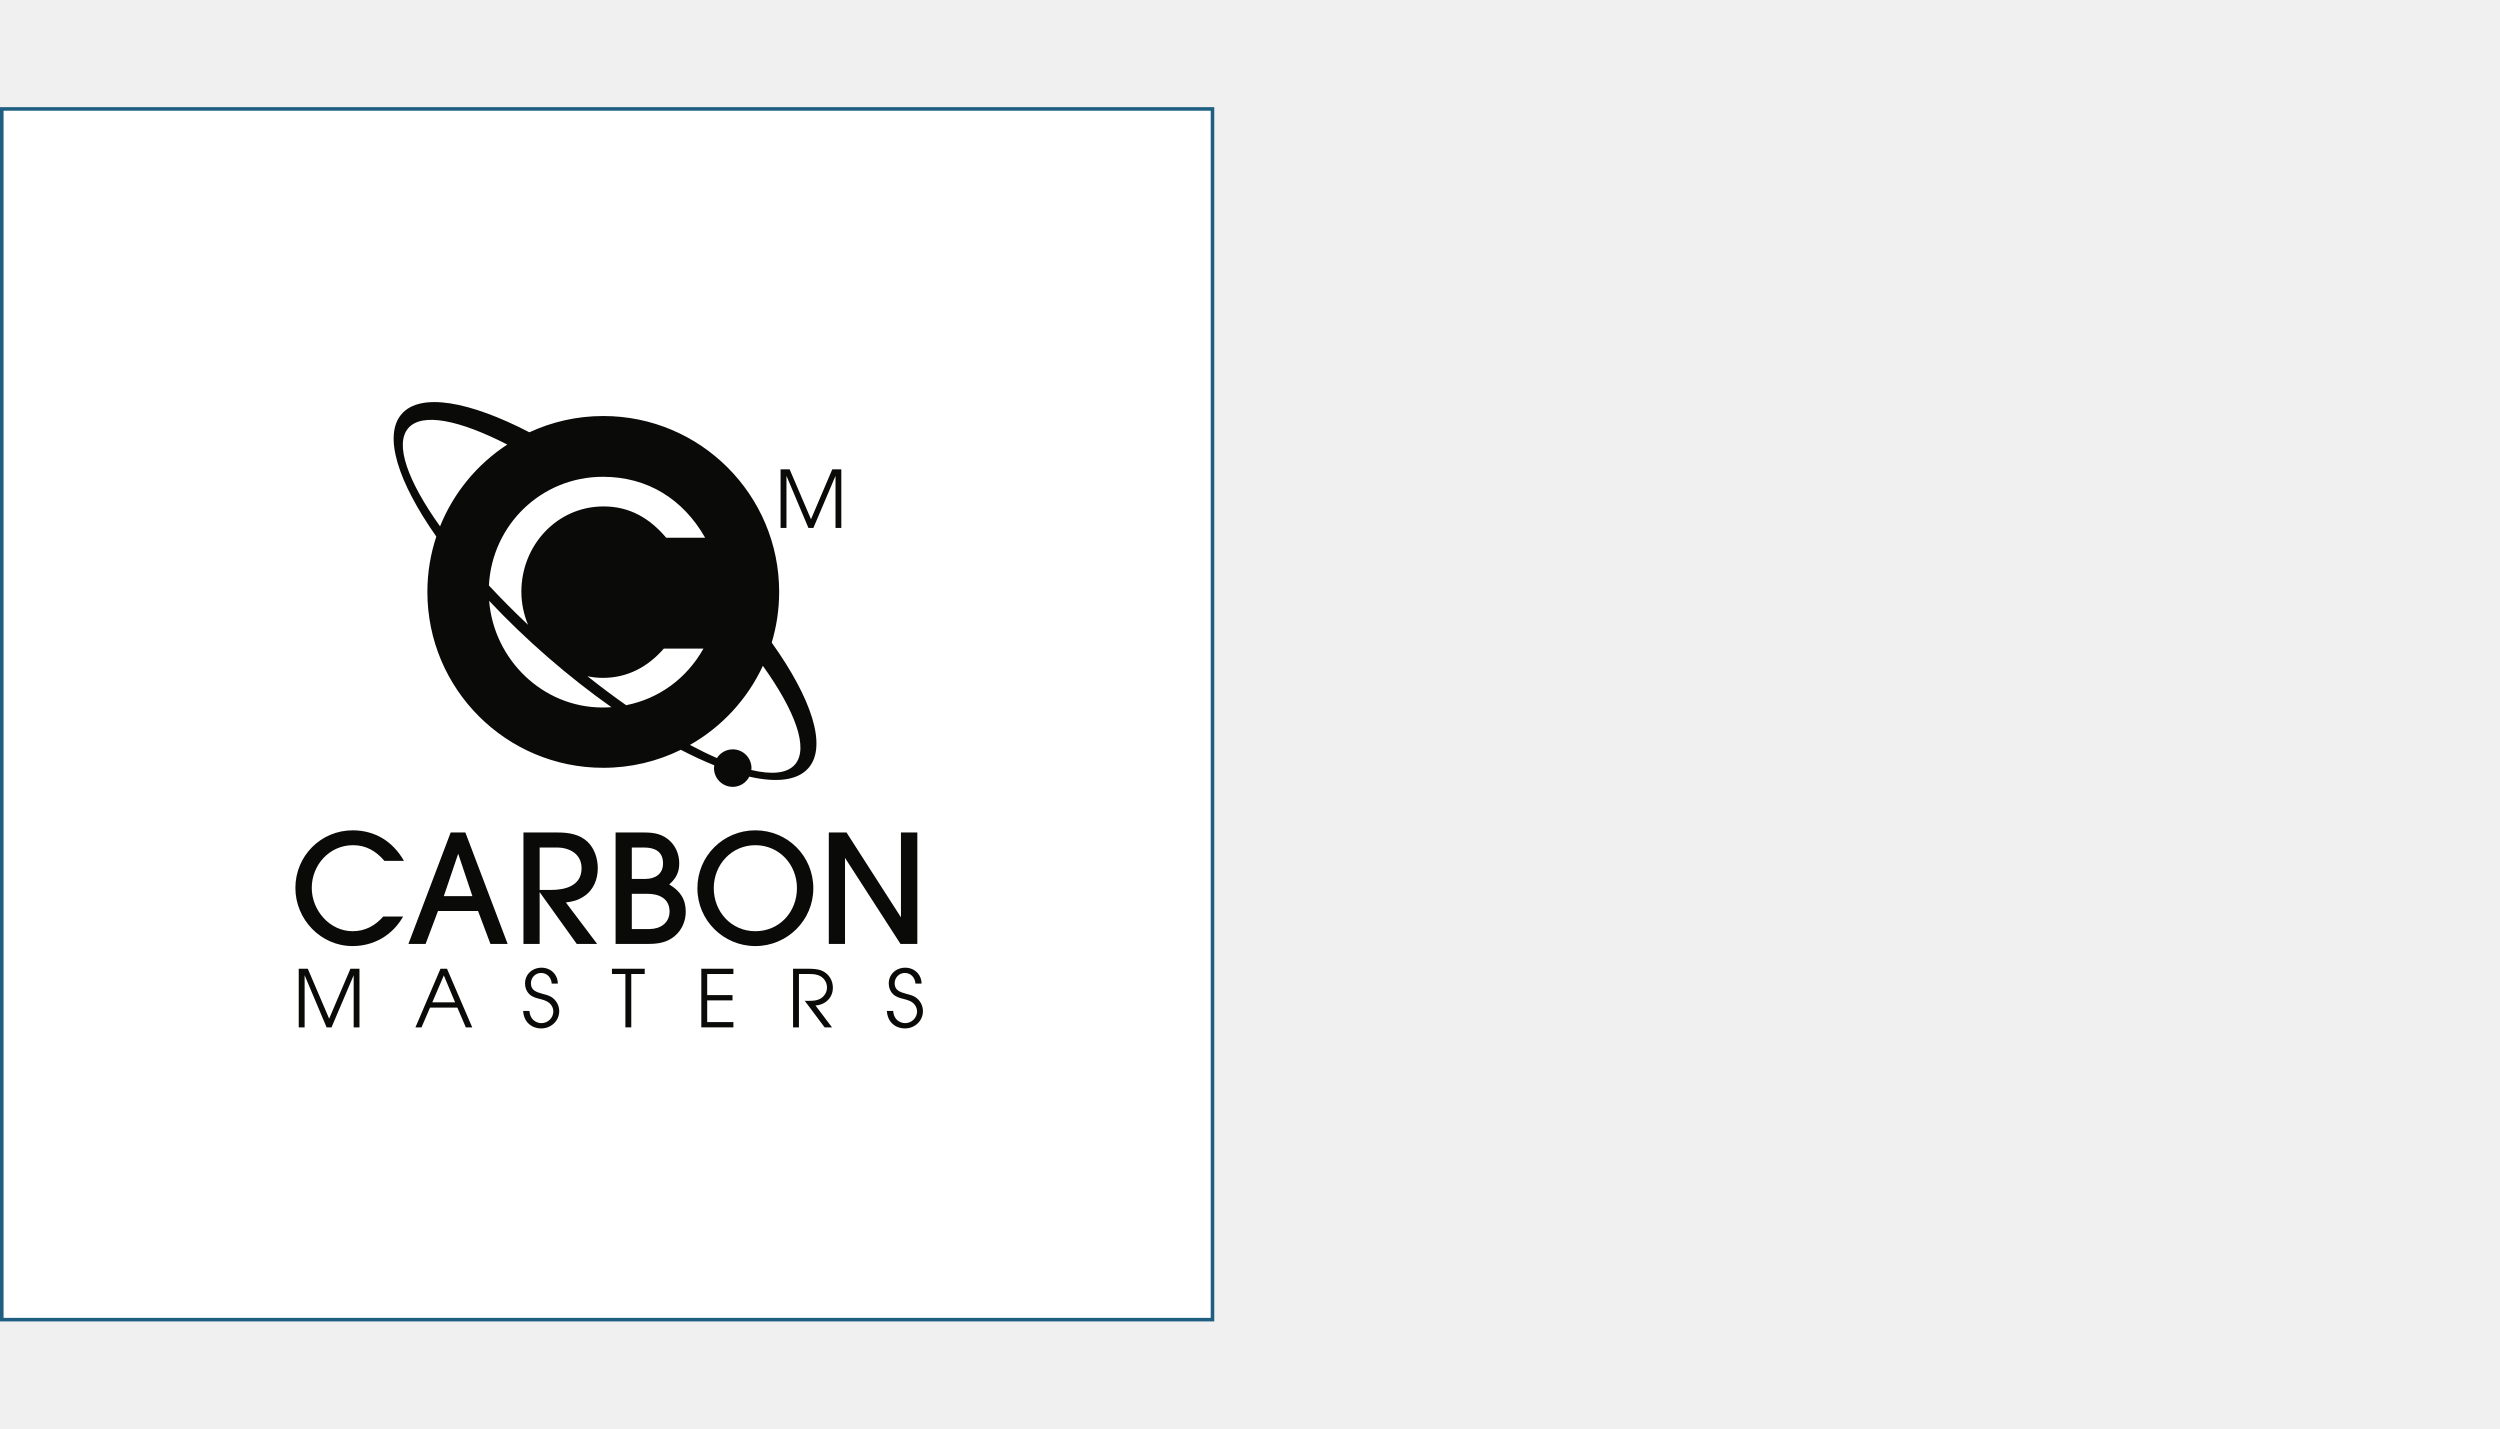
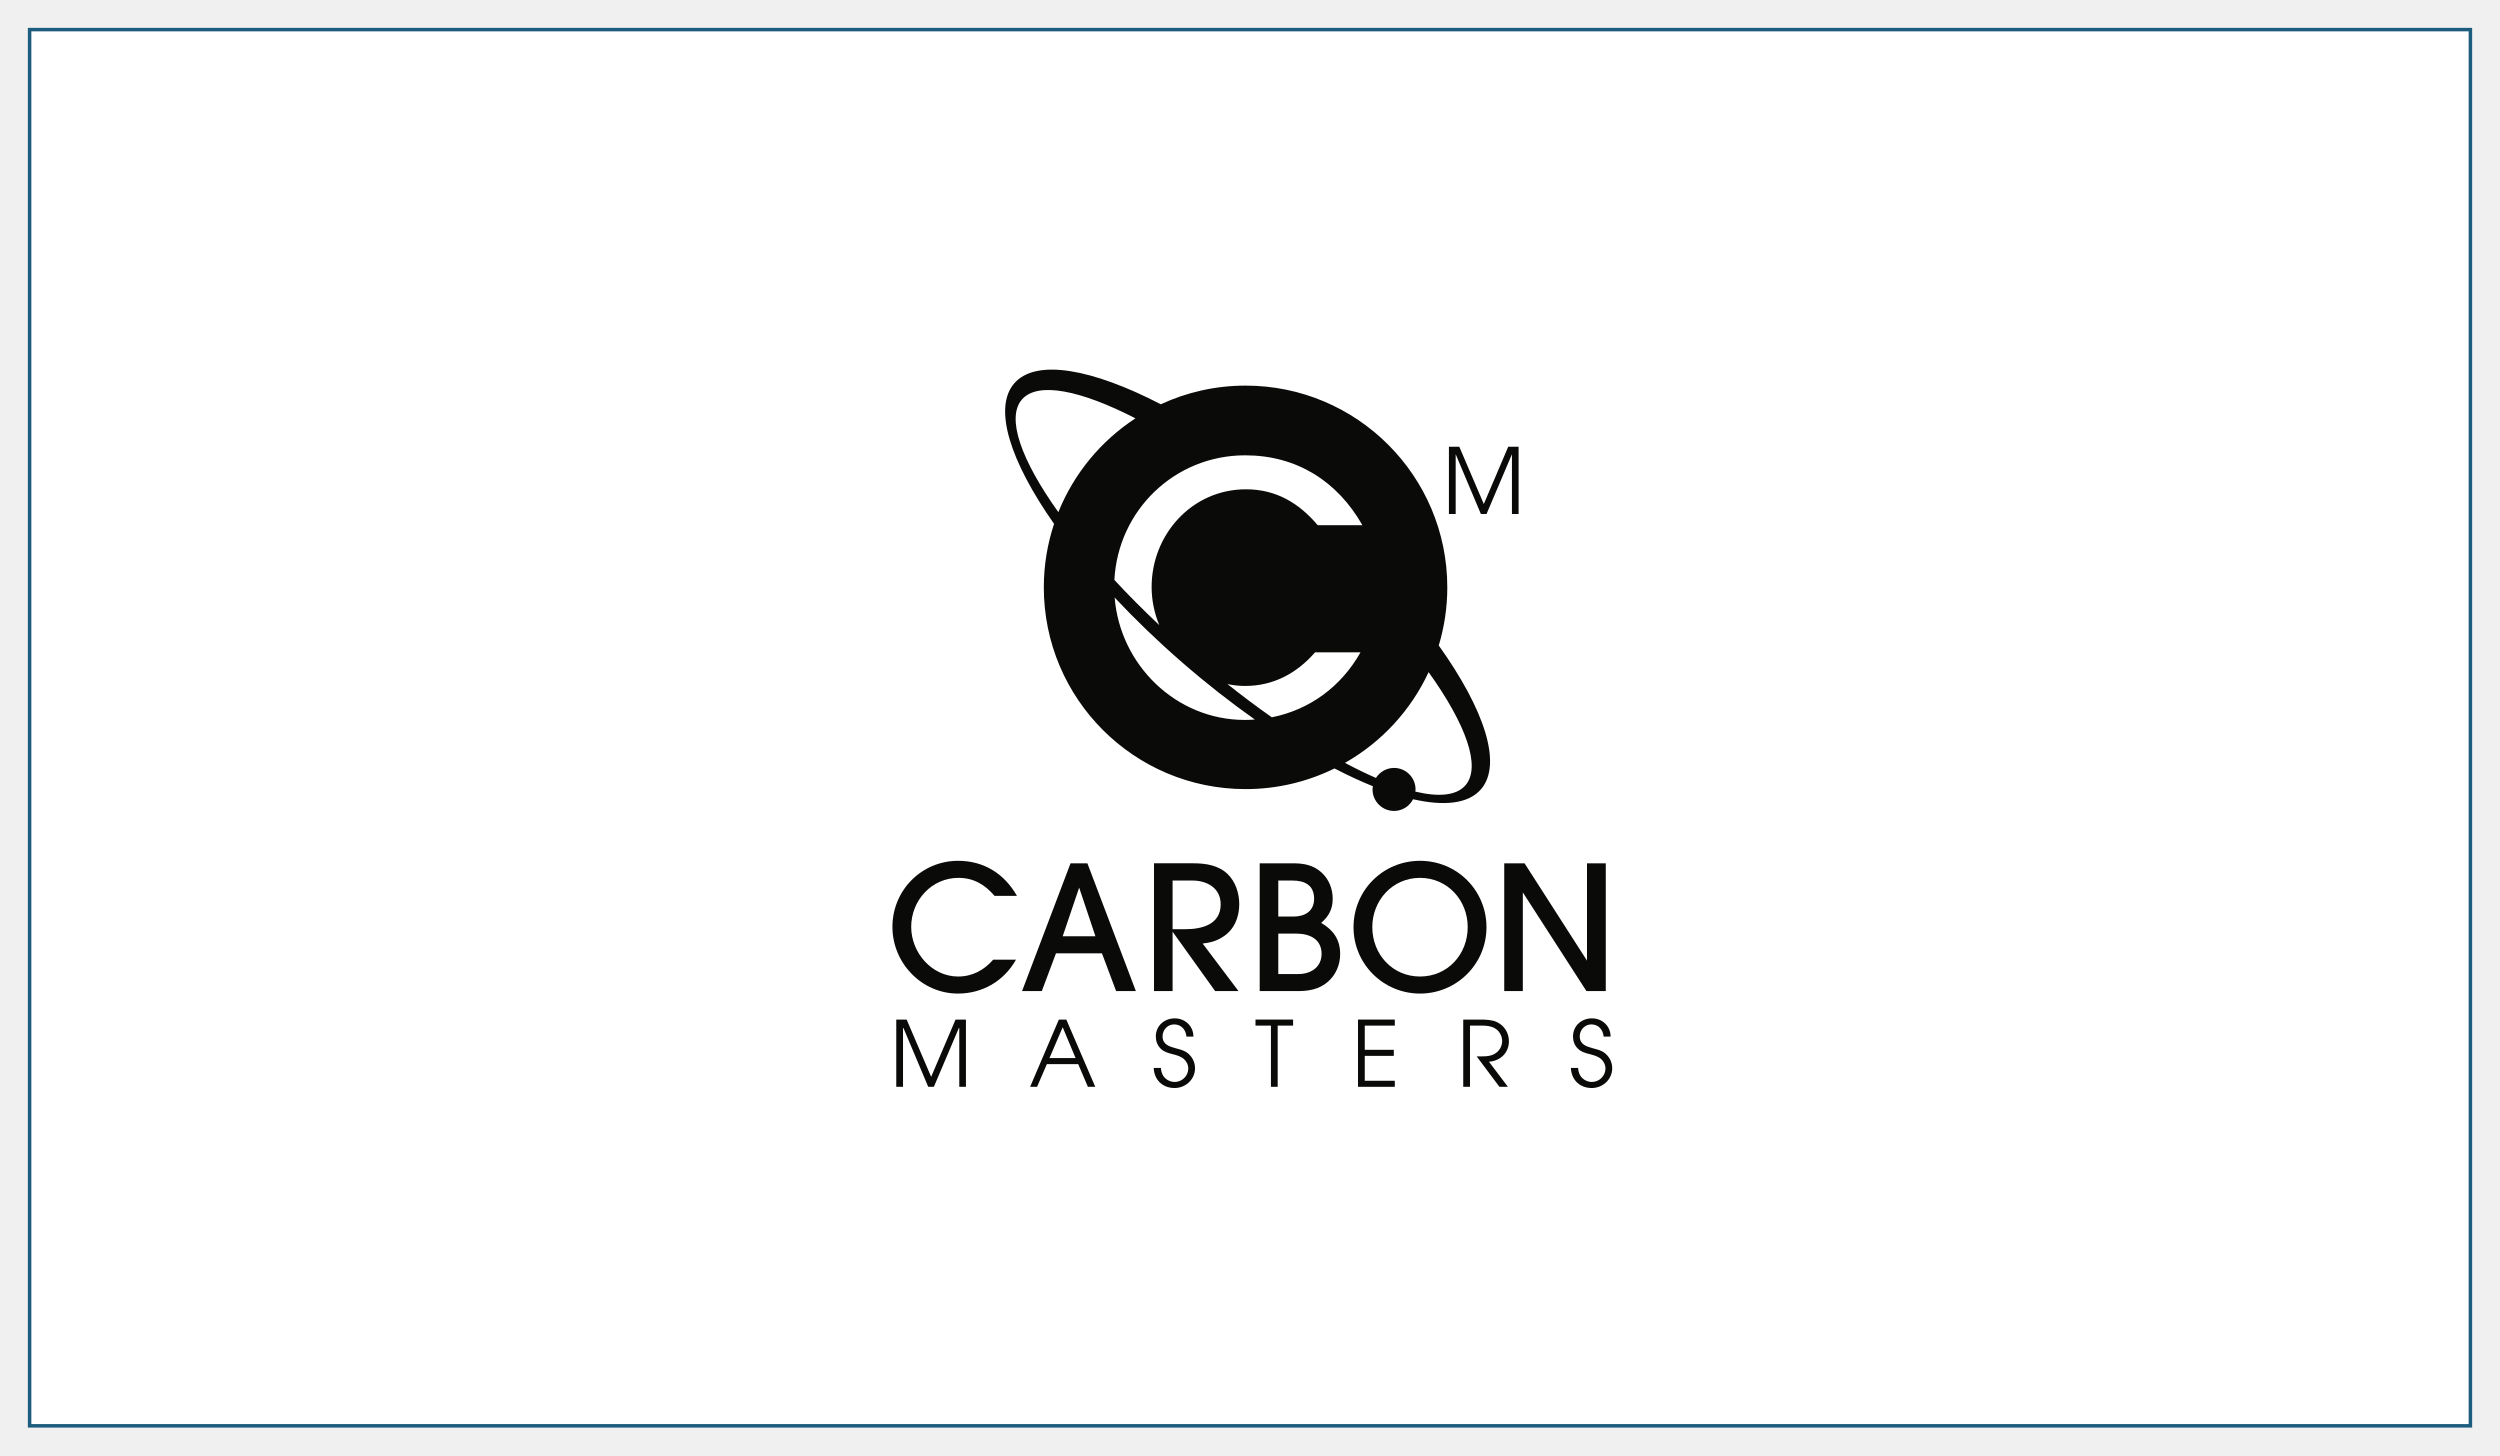
- <svg xmlns="http://www.w3.org/2000/svg" width="700px" height="400px" viewBox="0 0 700 340" version="1.1">
-   <g id="Carbon-masters" stroke="none" stroke-width="1" fill="none" fill-rule="evenodd">
-     <g id="Group-2">
-       <rect id="Rectangle" x="0" y="0" width="340" height="340" fill="white" />
-       <rect x="0.5" y="0.5" width="339" height="339" fill="none" stroke="#004970" stroke-opacity="0.88" />
-       <g id="Group" transform="translate(82, 82)" fill="#0A0B09">
-         <path d="M16.844,124.653 C20.492,124.653 23.298,126.29 25.636,129.049 L31.109,129.049 C28.022,123.624 23.017,120.491 16.751,120.491 C7.818,120.491 0.709,127.694 0.709,136.626 C0.709,145.419 7.818,152.901 16.704,152.901 C22.69,152.901 27.928,149.862 30.875,144.624 L25.309,144.624 C23.064,147.196 20.212,148.739 16.751,148.739 C10.297,148.739 5.292,142.893 5.292,136.626 C5.292,130.173 10.25,124.653 16.844,124.653" id="Fill-1" />
-         <path d="M42.272,138.917 L46.294,127.038 L50.269,138.917 L42.272,138.917 Z M44.189,121.099 L32.357,152.294 L37.174,152.294 L40.635,143.081 L51.859,143.081 L55.32,152.294 L60.137,152.294 L48.305,121.099 L44.189,121.099 Z" id="Fill-3" />
-         <path d="M72.236,137.186 L69.103,137.186 L69.103,125.307 L73.92,125.307 C77.521,125.307 80.841,127.131 80.841,131.108 C80.841,136.018 76.305,137.186 72.236,137.186 M85.378,131.108 C85.378,128.442 84.489,125.588 82.525,123.717 C80.28,121.567 77.194,121.098 74.2,121.098 L64.566,121.098 L64.566,152.293 L69.103,152.293 L69.103,137.795 L79.486,152.293 L85.191,152.293 L76.445,140.694 C78.456,140.415 79.719,140.133 81.449,139.01 C84.162,137.28 85.378,134.241 85.378,131.108" id="Fill-4" />
-         <path d="M99.862,148.132 L94.905,148.132 L94.905,138.263 L99.301,138.263 C102.528,138.263 105.475,139.573 105.475,143.22 C105.475,146.448 102.856,148.132 99.862,148.132 Z M94.905,125.308 L98.366,125.308 C101.358,125.308 103.651,126.431 103.651,129.751 C103.651,132.792 101.405,134.101 98.6,134.101 L94.905,134.101 L94.905,125.308 Z M105.382,135.644 C107.253,134.007 108.188,132.277 108.188,129.751 C108.188,127.366 107.3,125.075 105.569,123.437 C103.51,121.521 101.173,121.099 98.46,121.099 L90.368,121.099 L90.368,152.294 L99.674,152.294 C102.341,152.294 104.819,151.872 106.925,150.095 C108.936,148.411 110.01,145.886 110.01,143.267 C110.01,139.712 108.374,137.421 105.382,135.644 Z" id="Fill-5" />
-         <path d="M129.501,148.739 C122.767,148.739 117.856,143.313 117.856,136.673 C117.856,130.126 122.813,124.653 129.501,124.653 C136.189,124.653 141.146,130.079 141.146,136.673 C141.146,143.313 136.282,148.739 129.501,148.739 M145.73,136.719 C145.73,127.694 138.526,120.491 129.501,120.491 C120.476,120.491 113.272,127.694 113.272,136.719 C113.272,145.698 120.567,152.901 129.501,152.901 C138.435,152.901 145.73,145.698 145.73,136.719" id="Fill-6" />
-         <polygon id="Fill-7" points="174.852 152.294 174.852 121.099 170.268 121.099 170.268 144.856 155.023 121.099 150.065 121.099 150.065 152.294 154.602 152.294 154.602 128.208 170.13 152.294" />
-         <polygon id="Fill-8" points="10.162 173.227 4.181 159.247 1.646 159.247 1.646 175.663 3.295 175.663 3.295 161.069 9.448 175.663 10.827 175.663 17.029 161.069 17.029 175.663 18.653 175.663 18.653 159.247 16.118 159.247" />
-         <path d="M39.048,168.649 L42.272,161.118 L45.423,168.649 L39.048,168.649 Z M41.337,159.247 L34.322,175.663 L36.021,175.663 L38.408,170.126 L46.063,170.126 L48.425,175.663 L50.222,175.663 L43.158,159.247 L41.337,159.247 Z" id="Fill-9" />
-         <path d="M69.88,166.261 C68.231,165.793 66.656,165.327 66.656,163.333 C66.656,161.756 67.886,160.429 69.486,160.429 C71.234,160.429 72.341,161.733 72.489,163.406 L74.187,163.406 C74.187,160.846 72.169,158.952 69.634,158.952 C67.074,158.952 65.007,160.773 65.007,163.381 C65.007,164.489 65.376,165.523 66.164,166.311 C67.69,167.886 70.175,167.468 71.824,168.846 C72.514,169.436 72.932,170.298 72.932,171.208 C72.932,173.005 71.406,174.482 69.609,174.482 C68.797,174.482 67.96,174.162 67.37,173.619 C66.607,172.93 66.336,172.07 66.237,171.061 L64.49,171.061 C64.613,173.965 66.656,175.958 69.585,175.958 C72.267,175.958 74.581,173.865 74.581,171.136 C74.581,169.756 73.99,168.477 72.932,167.565 C71.997,166.752 71.037,166.581 69.88,166.261" id="Fill-10" />
-         <polygon id="Fill-11" points="89.342 160.723 93.109 160.723 93.109 175.662 94.757 175.662 94.757 160.723 98.523 160.723 98.523 159.246 89.342 159.246" />
-         <polygon id="Fill-12" points="114.367 175.663 123.35 175.663 123.35 174.186 116.015 174.186 116.015 168.108 123.104 168.108 123.104 166.63 116.015 166.63 116.015 160.724 123.35 160.724 123.35 159.247 114.367 159.247" />
-         <path d="M151.205,164.563 C151.205,162.52 150.122,160.749 148.275,159.862 C147.119,159.295 145.47,159.247 144.215,159.247 L140.056,159.247 L140.056,175.663 L141.704,175.663 L141.704,160.723 L144.559,160.723 C145.667,160.723 146.774,160.797 147.759,161.364 C148.866,162.002 149.556,163.209 149.556,164.489 C149.556,165.819 148.842,166.975 147.685,167.639 C146.405,168.354 144.756,168.231 143.329,168.231 L148.892,175.663 L150.959,175.663 L146.331,169.534 C149.088,169.362 151.205,167.37 151.205,164.563" id="Fill-13" />
-         <path d="M174.776,167.565 C173.84,166.752 172.88,166.581 171.724,166.26 C170.075,165.794 168.5,165.327 168.5,163.333 C168.5,161.756 169.73,160.428 171.33,160.428 C173.078,160.428 174.185,161.733 174.333,163.407 L176.031,163.407 C176.031,160.846 174.012,158.952 171.477,158.952 C168.918,158.952 166.85,160.772 166.85,163.381 C166.85,164.489 167.219,165.522 168.007,166.311 C169.533,167.885 172.019,167.467 173.669,168.846 C174.357,169.436 174.776,170.297 174.776,171.208 C174.776,173.004 173.25,174.481 171.453,174.481 C170.641,174.481 169.804,174.163 169.213,173.62 C168.451,172.93 168.179,172.069 168.081,171.061 L166.334,171.061 C166.457,173.965 168.5,175.958 171.428,175.958 C174.111,175.958 176.424,173.866 176.424,171.135 C176.424,169.756 175.834,168.477 174.776,167.565" id="Fill-14" />
-         <polygon id="Fill-15" points="151.034 19.414 145.077 33.393 139.096 19.414 136.561 19.414 136.561 35.83 138.21 35.83 138.21 21.235 144.364 35.83 145.742 35.83 151.944 21.235 151.944 35.83 153.569 35.83 153.569 19.414" />
-         <path d="M140.58,102.071 C138.405,104.569 134.111,104.967 128.361,103.599 C128.38,103.423 128.415,103.25 128.415,103.067 C128.415,100.169 126.065,97.817 123.165,97.817 C121.302,97.817 119.675,98.796 118.743,100.259 C116.348,99.217 113.819,97.987 111.186,96.583 C120.095,91.526 127.268,83.777 131.602,74.435 C140.729,87.178 144.505,97.561 140.58,102.071 M93.326,85.457 C89.772,82.958 86.146,80.254 82.484,77.346 C83.884,77.641 85.332,77.804 86.821,77.804 C93.719,77.804 99.405,74.728 103.879,69.601 L114.972,69.601 C110.212,78.064 102.45,83.645 93.326,85.457 M86.727,86.1 C69.888,86.1 56.26,72.615 54.959,56.224 C59.881,61.477 65.368,66.777 71.331,71.966 C77.298,77.158 83.306,81.857 89.189,86.006 C88.376,86.064 87.556,86.1 86.727,86.1 M86.821,21.502 C99.311,21.502 109.286,27.747 115.437,38.56 L104.531,38.56 C99.871,33.06 94.278,29.798 87.007,29.798 C73.864,29.798 63.983,40.797 63.983,53.66 C63.983,56.871 64.646,60.024 65.843,62.94 C61.925,59.247 58.266,55.56 54.894,51.933 C55.776,34.938 69.596,21.502 86.821,21.502 M41.215,35.376 C32.156,22.693 28.418,12.363 32.33,7.867 C36.168,3.456 46.592,5.571 60.034,12.476 C51.628,17.963 45.007,25.946 41.215,35.376 M136.165,53.735 C136.165,26.534 114.115,4.485 86.915,4.485 C79.523,4.485 72.518,6.124 66.226,9.041 C49.412,0.331 35.734,-2.137 30.461,3.921 C25.234,9.928 29.428,22.953 40.169,38.233 C38.553,43.109 37.665,48.317 37.665,53.735 C37.665,80.935 59.715,102.985 86.915,102.985 C94.709,102.985 102.076,101.167 108.627,97.944 C111.877,99.626 115.017,101.089 117.994,102.286 C117.955,102.544 117.915,102.8 117.915,103.067 C117.915,105.967 120.266,108.319 123.165,108.319 C125.198,108.319 126.94,107.151 127.812,105.462 C135.462,107.212 141.318,106.551 144.368,103.048 C149.687,96.936 145.244,83.554 134.079,67.927 C135.431,63.432 136.165,58.67 136.165,53.735" id="Fill-16" />
+ <svg xmlns="http://www.w3.org/2000/svg" width="718" height="418" viewBox="0 0 718 418">
+   <rect x="9" y="9" width="700" height="400" fill="white" />
+   <rect x="8.5" y="8.5" width="701" height="401" fill="none" stroke="#004970" stroke-opacity="0.88" />
+   <g transform="translate(159, 9) scale(1.176471)">
+     <g id="Carbon-masters" stroke="none" stroke-width="1" fill="none" fill-rule="evenodd">
+       <g id="Group-2">
+         <rect id="Rectangle" x="0" y="0" width="340" height="340" />
+         <g id="Group" transform="translate(82, 82)" fill="#0A0B09">
+           <path d="M16.844,124.653 C20.492,124.653 23.298,126.29 25.636,129.049 L31.109,129.049 C28.022,123.624 23.017,120.491 16.751,120.491 C7.818,120.491 0.709,127.694 0.709,136.626 C0.709,145.419 7.818,152.901 16.704,152.901 C22.69,152.901 27.928,149.862 30.875,144.624 L25.309,144.624 C23.064,147.196 20.212,148.739 16.751,148.739 C10.297,148.739 5.292,142.893 5.292,136.626 C5.292,130.173 10.25,124.653 16.844,124.653" id="Fill-1" />
+           <path d="M42.272,138.917 L46.294,127.038 L50.269,138.917 L42.272,138.917 Z M44.189,121.099 L32.357,152.294 L37.174,152.294 L40.635,143.081 L51.859,143.081 L55.32,152.294 L60.137,152.294 L48.305,121.099 L44.189,121.099 Z" id="Fill-3" />
+           <path d="M72.236,137.186 L69.103,137.186 L69.103,125.307 L73.92,125.307 C77.521,125.307 80.841,127.131 80.841,131.108 C80.841,136.018 76.305,137.186 72.236,137.186 M85.378,131.108 C85.378,128.442 84.489,125.588 82.525,123.717 C80.28,121.567 77.194,121.098 74.2,121.098 L64.566,121.098 L64.566,152.293 L69.103,152.293 L69.103,137.795 L79.486,152.293 L85.191,152.293 L76.445,140.694 C78.456,140.415 79.719,140.133 81.449,139.01 C84.162,137.28 85.378,134.241 85.378,131.108" id="Fill-4" />
+           <path d="M99.862,148.132 L94.905,148.132 L94.905,138.263 L99.301,138.263 C102.528,138.263 105.475,139.573 105.475,143.22 C105.475,146.448 102.856,148.132 99.862,148.132 Z M94.905,125.308 L98.366,125.308 C101.358,125.308 103.651,126.431 103.651,129.751 C103.651,132.792 101.405,134.101 98.6,134.101 L94.905,134.101 L94.905,125.308 Z M105.382,135.644 C107.253,134.007 108.188,132.277 108.188,129.751 C108.188,127.366 107.3,125.075 105.569,123.437 C103.51,121.521 101.173,121.099 98.46,121.099 L90.368,121.099 L90.368,152.294 L99.674,152.294 C102.341,152.294 104.819,151.872 106.925,150.095 C108.936,148.411 110.01,145.886 110.01,143.267 C110.01,139.712 108.374,137.421 105.382,135.644 Z" id="Fill-5" />
+           <path d="M129.501,148.739 C122.767,148.739 117.856,143.313 117.856,136.673 C117.856,130.126 122.813,124.653 129.501,124.653 C136.189,124.653 141.146,130.079 141.146,136.673 C141.146,143.313 136.282,148.739 129.501,148.739 M145.73,136.719 C145.73,127.694 138.526,120.491 129.501,120.491 C120.476,120.491 113.272,127.694 113.272,136.719 C113.272,145.698 120.567,152.901 129.501,152.901 C138.435,152.901 145.73,145.698 145.73,136.719" id="Fill-6" />
+           <polygon id="Fill-7" points="174.852 152.294 174.852 121.099 170.268 121.099 170.268 144.856 155.023 121.099 150.065 121.099 150.065 152.294 154.602 152.294 154.602 128.208 170.13 152.294" />
+           <polygon id="Fill-8" points="10.162 173.227 4.181 159.247 1.646 159.247 1.646 175.663 3.295 175.663 3.295 161.069 9.448 175.663 10.827 175.663 17.029 161.069 17.029 175.663 18.653 175.663 18.653 159.247 16.118 159.247" />
+           <path d="M39.048,168.649 L42.272,161.118 L45.423,168.649 L39.048,168.649 Z M41.337,159.247 L34.322,175.663 L36.021,175.663 L38.408,170.126 L46.063,170.126 L48.425,175.663 L50.222,175.663 L43.158,159.247 L41.337,159.247 Z" id="Fill-9" />
+           <path d="M69.88,166.261 C68.231,165.793 66.656,165.327 66.656,163.333 C66.656,161.756 67.886,160.429 69.486,160.429 C71.234,160.429 72.341,161.733 72.489,163.406 L74.187,163.406 C74.187,160.846 72.169,158.952 69.634,158.952 C67.074,158.952 65.007,160.773 65.007,163.381 C65.007,164.489 65.376,165.523 66.164,166.311 C67.69,167.886 70.175,167.468 71.824,168.846 C72.514,169.436 72.932,170.298 72.932,171.208 C72.932,173.005 71.406,174.482 69.609,174.482 C68.797,174.482 67.96,174.162 67.37,173.619 C66.607,172.93 66.336,172.07 66.237,171.061 L64.49,171.061 C64.613,173.965 66.656,175.958 69.585,175.958 C72.267,175.958 74.581,173.865 74.581,171.136 C74.581,169.756 73.99,168.477 72.932,167.565 C71.997,166.752 71.037,166.581 69.88,166.261" id="Fill-10" />
+           <polygon id="Fill-11" points="89.342 160.723 93.109 160.723 93.109 175.662 94.757 175.662 94.757 160.723 98.523 160.723 98.523 159.246 89.342 159.246" />
+           <polygon id="Fill-12" points="114.367 175.663 123.35 175.663 123.35 174.186 116.015 174.186 116.015 168.108 123.104 168.108 123.104 166.63 116.015 166.63 116.015 160.724 123.35 160.724 123.35 159.247 114.367 159.247" />
+           <path d="M151.205,164.563 C151.205,162.52 150.122,160.749 148.275,159.862 C147.119,159.295 145.47,159.247 144.215,159.247 L140.056,159.247 L140.056,175.663 L141.704,175.663 L141.704,160.723 L144.559,160.723 C145.667,160.723 146.774,160.797 147.759,161.364 C148.866,162.002 149.556,163.209 149.556,164.489 C149.556,165.819 148.842,166.975 147.685,167.639 C146.405,168.354 144.756,168.231 143.329,168.231 L148.892,175.663 L150.959,175.663 L146.331,169.534 C149.088,169.362 151.205,167.37 151.205,164.563" id="Fill-13" />
+           <path d="M174.776,167.565 C173.84,166.752 172.88,166.581 171.724,166.26 C170.075,165.794 168.5,165.327 168.5,163.333 C168.5,161.756 169.73,160.428 171.33,160.428 C173.078,160.428 174.185,161.733 174.333,163.407 L176.031,163.407 C176.031,160.846 174.012,158.952 171.477,158.952 C168.918,158.952 166.85,160.772 166.85,163.381 C166.85,164.489 167.219,165.522 168.007,166.311 C169.533,167.885 172.019,167.467 173.669,168.846 C174.357,169.436 174.776,170.297 174.776,171.208 C174.776,173.004 173.25,174.481 171.453,174.481 C170.641,174.481 169.804,174.163 169.213,173.62 C168.451,172.93 168.179,172.069 168.081,171.061 L166.334,171.061 C166.457,173.965 168.5,175.958 171.428,175.958 C174.111,175.958 176.424,173.866 176.424,171.135 C176.424,169.756 175.834,168.477 174.776,167.565" id="Fill-14" />
+           <polygon id="Fill-15" points="151.034 19.414 145.077 33.393 139.096 19.414 136.561 19.414 136.561 35.83 138.21 35.83 138.21 21.235 144.364 35.83 145.742 35.83 151.944 21.235 151.944 35.83 153.569 35.83 153.569 19.414" />
+           <path d="M140.58,102.071 C138.405,104.569 134.111,104.967 128.361,103.599 C128.38,103.423 128.415,103.25 128.415,103.067 C128.415,100.169 126.065,97.817 123.165,97.817 C121.302,97.817 119.675,98.796 118.743,100.259 C116.348,99.217 113.819,97.987 111.186,96.583 C120.095,91.526 127.268,83.777 131.602,74.435 C140.729,87.178 144.505,97.561 140.58,102.071 M93.326,85.457 C89.772,82.958 86.146,80.254 82.484,77.346 C83.884,77.641 85.332,77.804 86.821,77.804 C93.719,77.804 99.405,74.728 103.879,69.601 L114.972,69.601 C110.212,78.064 102.45,83.645 93.326,85.457 M86.727,86.1 C69.888,86.1 56.26,72.615 54.959,56.224 C59.881,61.477 65.368,66.777 71.331,71.966 C77.298,77.158 83.306,81.857 89.189,86.006 C88.376,86.064 87.556,86.1 86.727,86.1 M86.821,21.502 C99.311,21.502 109.286,27.747 115.437,38.56 L104.531,38.56 C99.871,33.06 94.278,29.798 87.007,29.798 C73.864,29.798 63.983,40.797 63.983,53.66 C63.983,56.871 64.646,60.024 65.843,62.94 C61.925,59.247 58.266,55.56 54.894,51.933 C55.776,34.938 69.596,21.502 86.821,21.502 M41.215,35.376 C32.156,22.693 28.418,12.363 32.33,7.867 C36.168,3.456 46.592,5.571 60.034,12.476 C51.628,17.963 45.007,25.946 41.215,35.376 M136.165,53.735 C136.165,26.534 114.115,4.485 86.915,4.485 C79.523,4.485 72.518,6.124 66.226,9.041 C49.412,0.331 35.734,-2.137 30.461,3.921 C25.234,9.928 29.428,22.953 40.169,38.233 C38.553,43.109 37.665,48.317 37.665,53.735 C37.665,80.935 59.715,102.985 86.915,102.985 C94.709,102.985 102.076,101.167 108.627,97.944 C111.877,99.626 115.017,101.089 117.994,102.286 C117.955,102.544 117.915,102.8 117.915,103.067 C117.915,105.967 120.266,108.319 123.165,108.319 C125.198,108.319 126.94,107.151 127.812,105.462 C135.462,107.212 141.318,106.551 144.368,103.048 C149.687,96.936 145.244,83.554 134.079,67.927 C135.431,63.432 136.165,58.67 136.165,53.735" id="Fill-16" />
+         </g>
      </g>
    </g>
  </g>
</svg>
